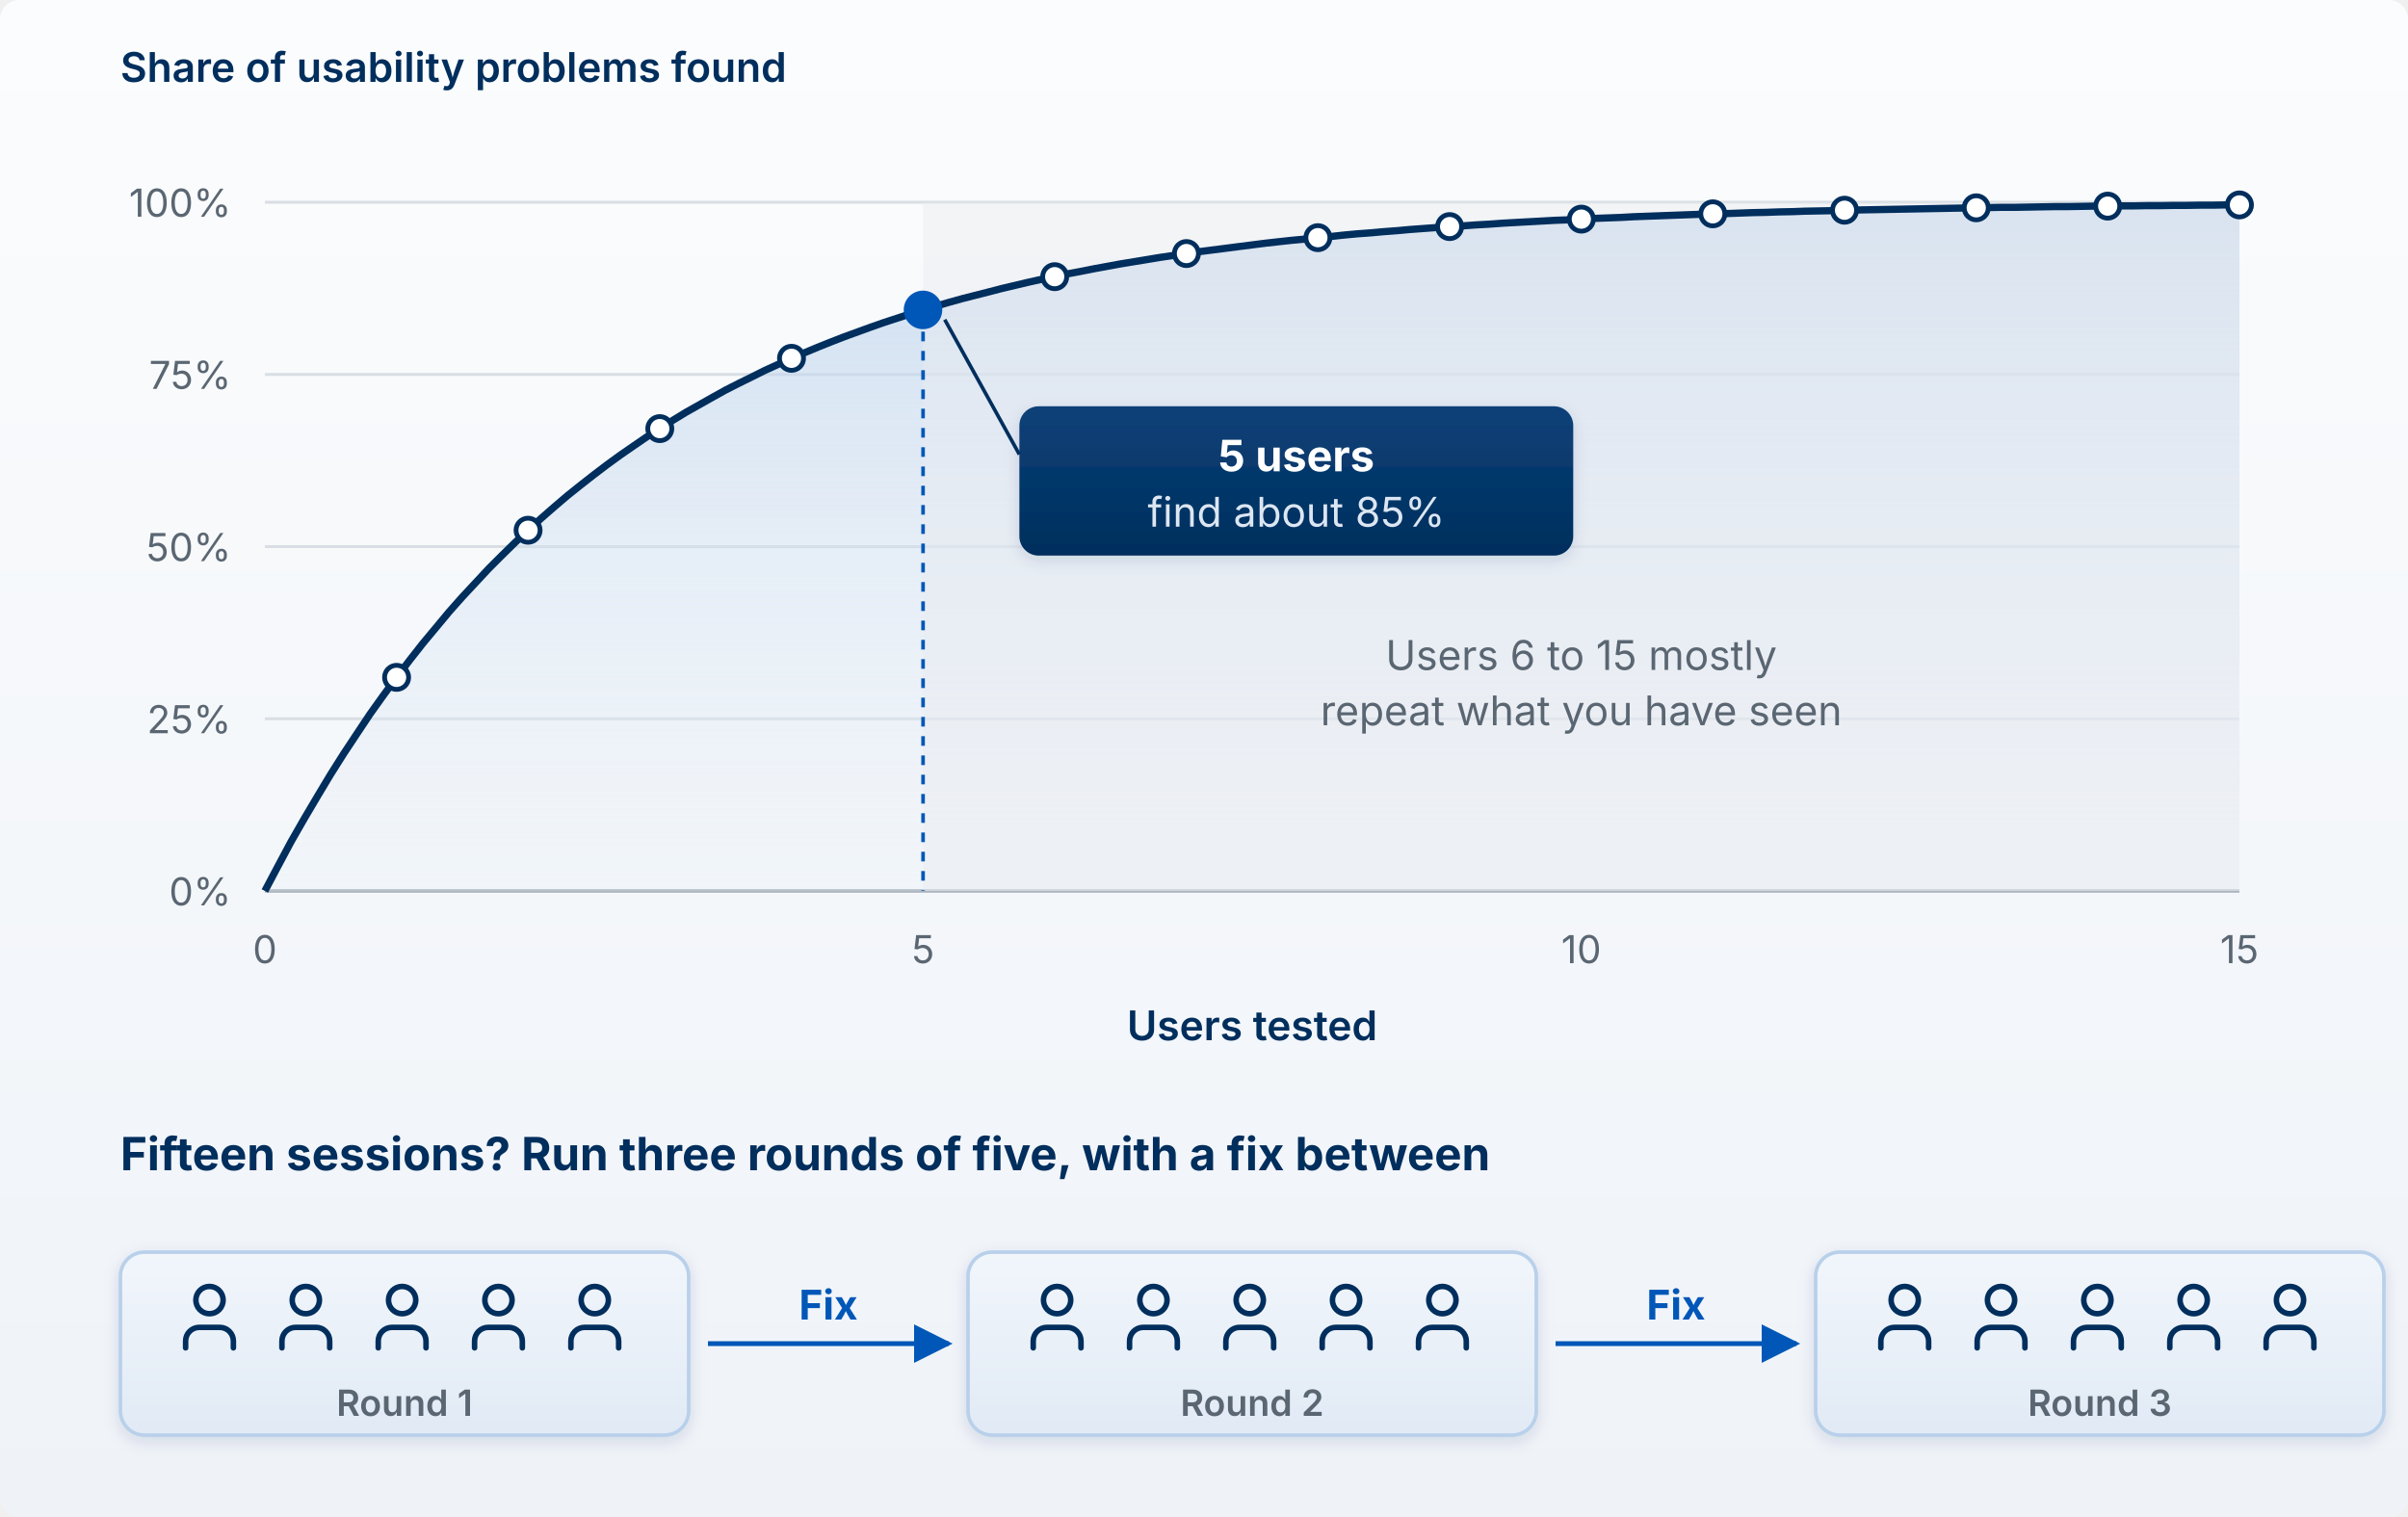
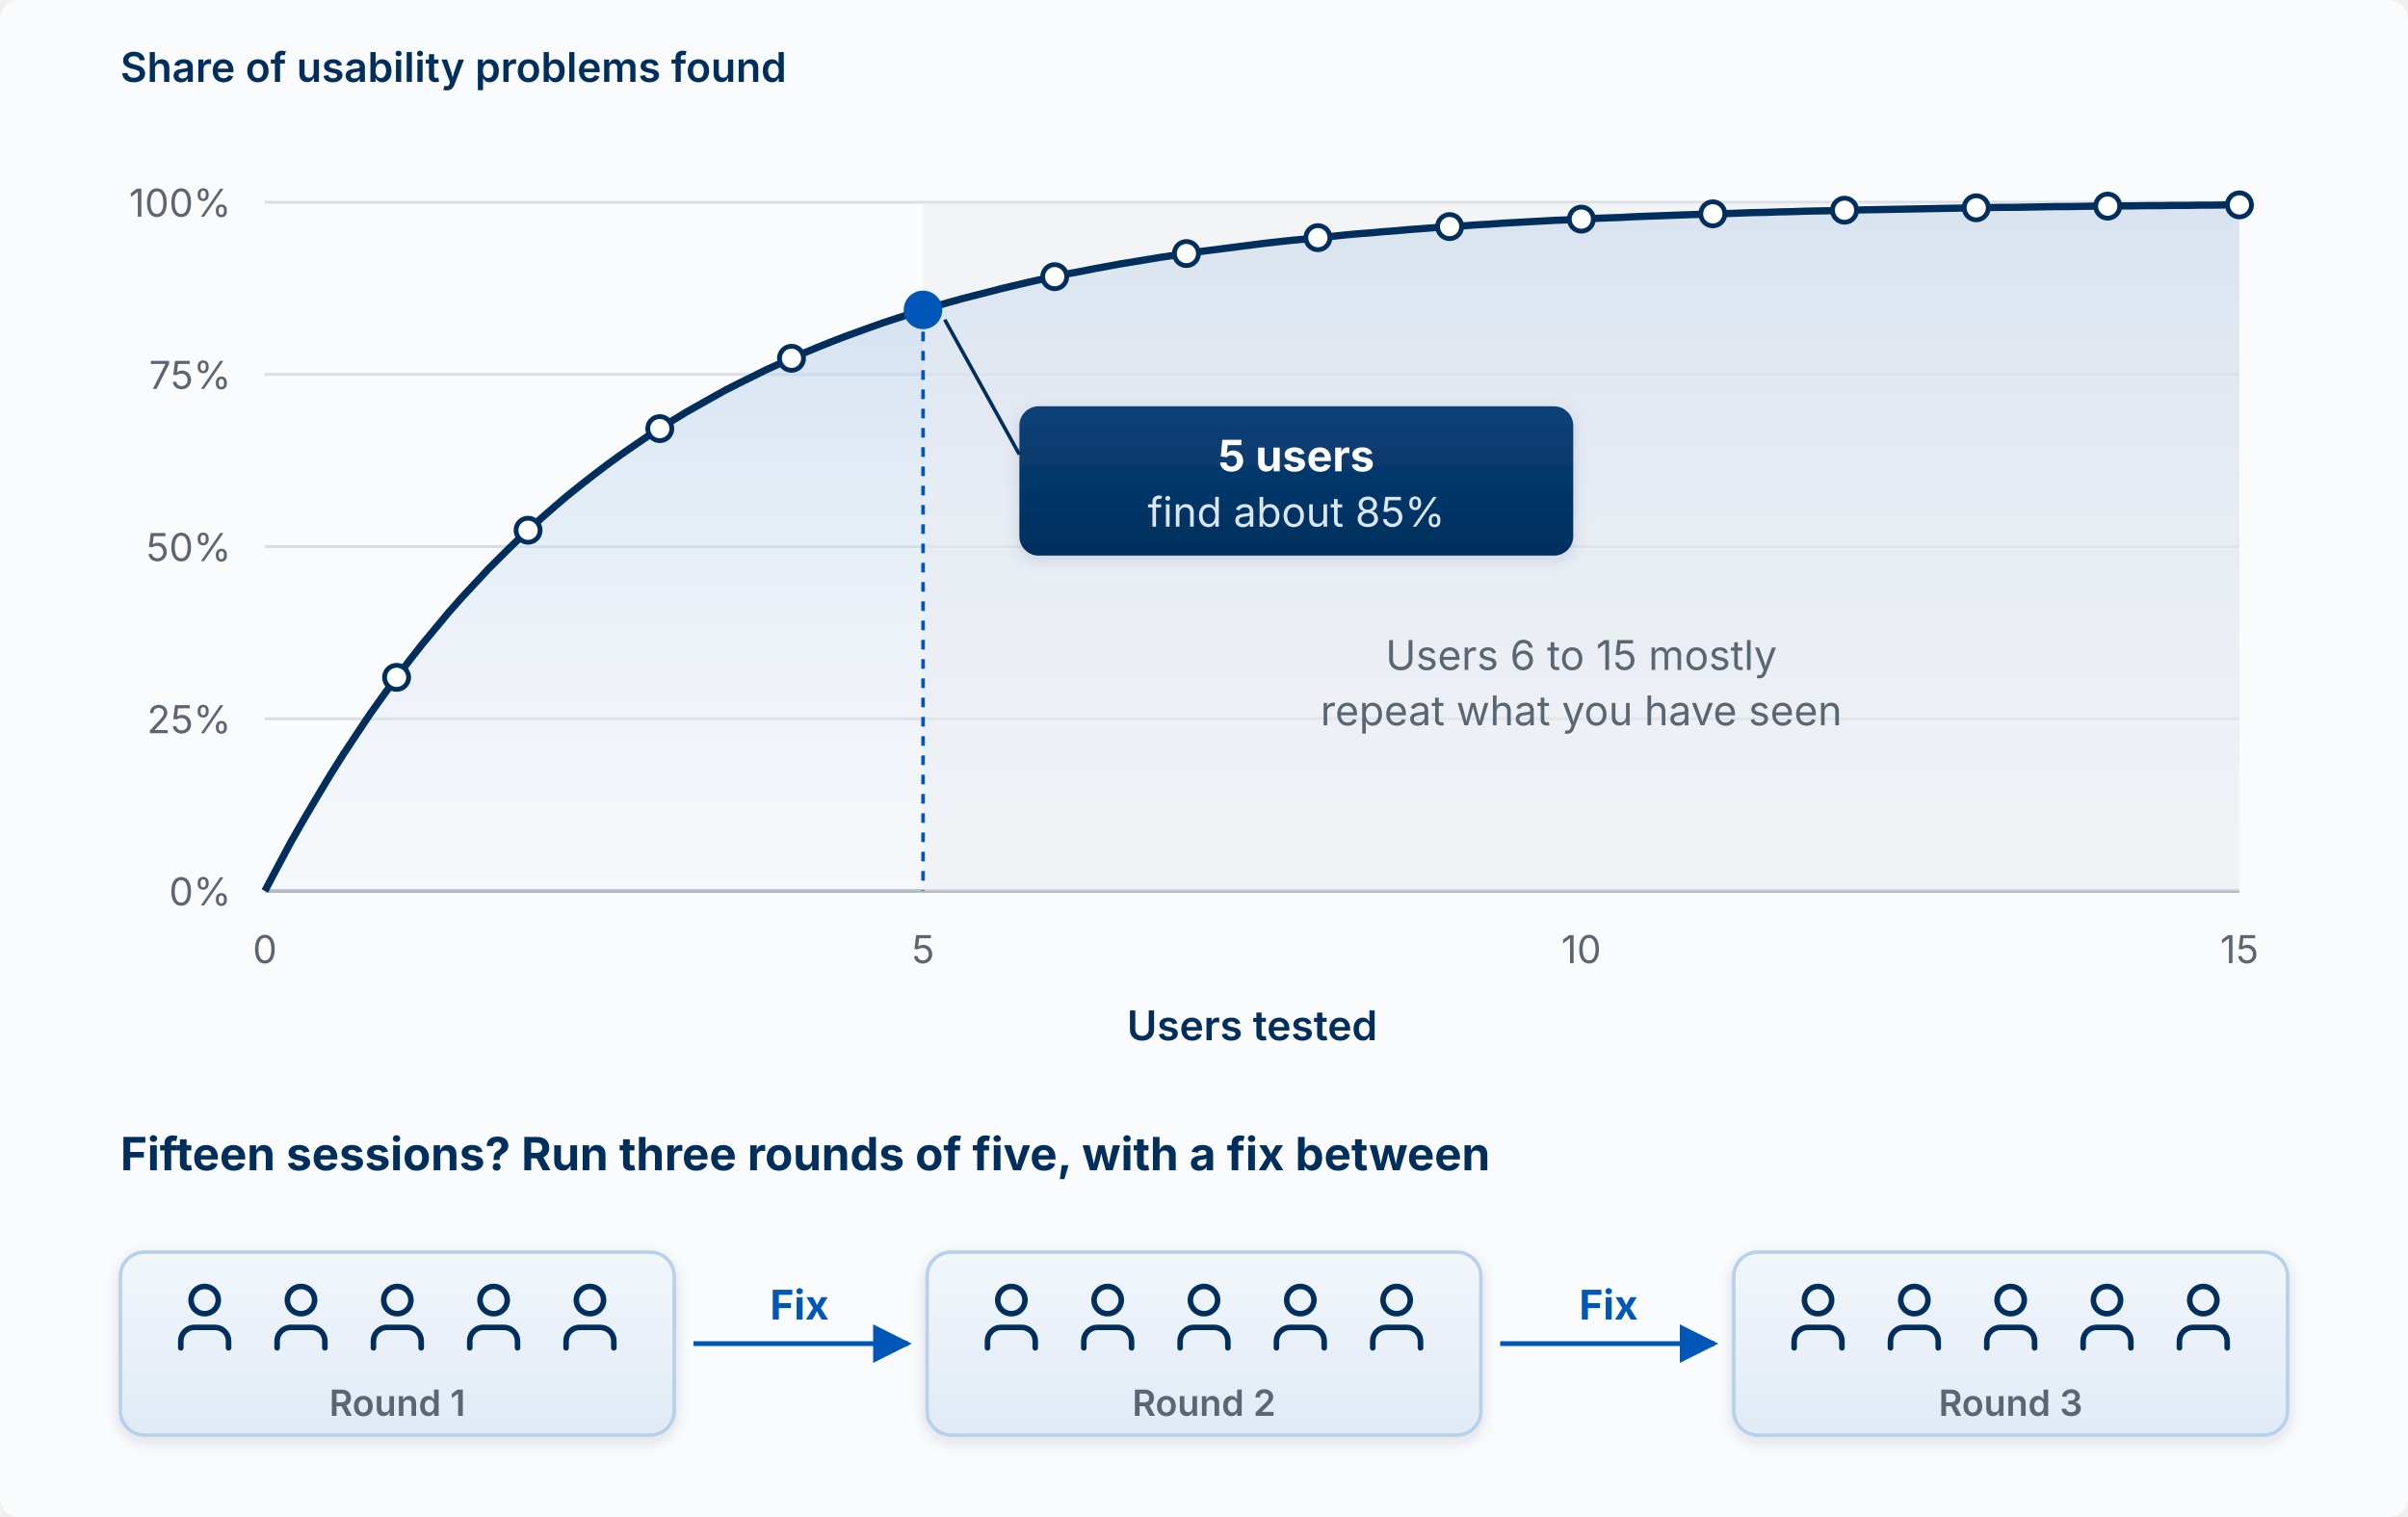
<svg xmlns="http://www.w3.org/2000/svg" viewBox="0 0 1000 630" role="img" aria-labelledby="t d" font-family="Inter, 'Helvetica Neue', Helvetica, Arial, sans-serif">
  <defs>
    <filter id="sh" x="-10%" y="-10%" width="120%" height="130%">
      <feDropShadow dx="0" dy="2" stdDeviation="3" flood-color="#002E5D" flood-opacity="0.13" />
    </filter>
    <marker id="arr" viewBox="0 0 10 10" refX="9" refY="5" markerWidth="8" markerHeight="8" orient="auto-start-reverse">
      <path d="M0,0 L10,5 L0,10 z" fill="#5A6672" />
    </marker>
    <marker id="arrR" viewBox="0 0 10 10" refX="9" refY="5" markerWidth="8" markerHeight="8" orient="auto-start-reverse">
      <path d="M0,0 L10,5 L0,10 z" fill="#0057B8" />
    </marker>
    <marker id="arrN" viewBox="0 0 10 10" refX="9" refY="5" markerWidth="8" markerHeight="8" orient="auto-start-reverse">
      <path d="M0,0 L10,5 L0,10 z" fill="#002E5D" />
    </marker>
    <linearGradient id="bgG" x1="0" y1="0" x2="0" y2="1">
      <stop offset="0" stop-color="#FBFCFD" />
      <stop offset="1" stop-color="#EFF3F8" />
    </linearGradient>
    <linearGradient id="stepG" x1="0" y1="0" x2="0" y2="1">
      <stop offset="0" stop-color="#F1F6FB" />
      <stop offset="1" stop-color="#E1EAF5" />
    </linearGradient>
    <linearGradient id="navyG" x1="0" y1="0" x2="0" y2="1">
      <stop offset="0" stop-color="#0B4178" />
      <stop offset="1" stop-color="#002E5D" />
    </linearGradient>
    <linearGradient id="royalG" x1="0" y1="0" x2="0" y2="1">
      <stop offset="0" stop-color="#1A6BCB" />
      <stop offset="1" stop-color="#0057B8" />
    </linearGradient>
    <linearGradient id="phoneG" x1="0" y1="0" x2="0" y2="1">
      <stop offset="0" stop-color="#FFFFFF" />
      <stop offset="1" stop-color="#FBFCFE" />
    </linearGradient>
    <linearGradient id="areaG" x1="0" y1="0" x2="0" y2="1">
      <stop offset="0" stop-color="#B9D0EA" stop-opacity="0.7" />
      <stop offset="1" stop-color="#E6EEF7" stop-opacity="0.2" />
    </linearGradient>
  </defs>
-   <rect x="0" y="0" width="1000" height="630" rx="8" fill="url(#bgG)" />
+   <rect x="0" y="0" width="1000" height="630" rx="8" fill="#FAFBFC" />
  <text x="50" y="34" font-size="17" font-weight="600" fill="#002E5D">Share of usability problems found</text>
  <line x1="110" y1="370" x2="930" y2="370" stroke="#AEB6BF" stroke-width="1.5" />
  <text x="96" y="376" font-size="16" fill="#5A6672" text-anchor="end">0%</text>
  <line x1="110" y1="298.5" x2="930" y2="298.5" stroke="#D9DEE4" stroke-width="1.2" />
  <text x="96" y="304.5" font-size="16" fill="#5A6672" text-anchor="end">25%</text>
  <line x1="110" y1="227.0" x2="930" y2="227.0" stroke="#D9DEE4" stroke-width="1.2" />
  <text x="96" y="233.0" font-size="16" fill="#5A6672" text-anchor="end">50%</text>
  <line x1="110" y1="155.5" x2="930" y2="155.5" stroke="#D9DEE4" stroke-width="1.2" />
  <text x="96" y="161.5" font-size="16" fill="#5A6672" text-anchor="end">75%</text>
  <line x1="110" y1="84.0" x2="930" y2="84.0" stroke="#D9DEE4" stroke-width="1.2" />
  <text x="96" y="90.0" font-size="16" fill="#5A6672" text-anchor="end">100%</text>
  <text x="110.0" y="400" font-size="16" fill="#5A6672" text-anchor="middle">0</text>
  <text x="383.333" y="400" font-size="16" fill="#5A6672" text-anchor="middle">5</text>
  <text x="656.667" y="400" font-size="16" fill="#5A6672" text-anchor="middle">10</text>
  <text x="930.0" y="400" font-size="16" fill="#5A6672" text-anchor="middle">15</text>
  <text x="520.0" y="432" font-size="17" font-weight="600" fill="#002E5D" text-anchor="middle">Users tested</text>
  <path d="M110.0,370.0 L115.5,359.6 L120.9,349.5 L126.4,339.9 L131.9,330.6 L137.3,321.6 L142.8,312.9 L148.3,304.6 L153.7,296.5 L159.2,288.8 L164.7,281.3 L170.1,274.2 L175.6,267.2 L181.1,260.6 L186.5,254.1 L192.0,247.9 L197.5,242.0 L202.9,236.2 L208.4,230.7 L213.9,225.3 L219.3,220.2 L224.8,215.2 L230.3,210.4 L235.7,205.8 L241.2,201.4 L246.7,197.1 L252.1,193.0 L257.6,189.0 L263.1,185.2 L268.5,181.5 L274.0,178.0 L279.5,174.5 L284.9,171.2 L290.4,168.1 L295.9,165.0 L301.3,162.0 L306.8,159.2 L312.3,156.5 L317.7,153.8 L323.2,151.3 L328.7,148.8 L334.1,146.5 L339.6,144.2 L345.1,142.0 L350.5,139.9 L356.0,137.9 L361.5,135.9 L366.9,134.0 L372.4,132.2 L377.9,130.4 L383.3,128.7 L388.8,127.1 L394.3,125.5 L399.7,124.0 L405.2,122.6 L410.7,121.2 L416.1,119.8 L421.6,118.5 L427.1,117.2 L432.5,116.0 L438.0,114.9 L443.5,113.7 L448.9,112.7 L454.4,111.6 L459.9,110.6 L465.3,109.6 L470.8,108.7 L476.3,107.8 L481.7,106.9 L487.2,106.1 L492.7,105.3 L498.1,104.5 L503.6,103.8 L509.1,103.1 L514.5,102.4 L520.0,101.7 L525.5,101.0 L530.9,100.4 L536.4,99.8 L541.9,99.3 L547.3,98.7 L552.8,98.2 L558.3,97.6 L563.7,97.1 L569.2,96.7 L574.7,96.2 L580.1,95.8 L585.6,95.3 L591.1,94.9 L596.5,94.5 L602.0,94.1 L607.5,93.8 L612.9,93.4 L618.4,93.1 L623.9,92.7 L629.3,92.4 L634.8,92.1 L640.3,91.8 L645.7,91.5 L651.2,91.3 L656.7,91.0 L662.1,90.7 L667.6,90.5 L673.1,90.3 L678.5,90.0 L684.0,89.8 L689.5,89.6 L694.9,89.4 L700.4,89.2 L705.9,89.0 L711.3,88.8 L716.8,88.7 L722.3,88.5 L727.7,88.3 L733.2,88.2 L738.7,88.0 L744.1,87.9 L749.6,87.7 L755.1,87.6 L760.5,87.5 L766.0,87.3 L771.5,87.2 L776.9,87.1 L782.4,87.0 L787.9,86.9 L793.3,86.8 L798.8,86.7 L804.3,86.6 L809.7,86.5 L815.2,86.4 L820.7,86.3 L826.1,86.2 L831.6,86.1 L837.1,86.1 L842.5,86.0 L848.0,85.9 L853.5,85.8 L858.9,85.8 L864.4,85.7 L869.9,85.6 L875.3,85.6 L880.8,85.5 L886.3,85.5 L891.7,85.4 L897.2,85.4 L902.7,85.3 L908.1,85.3 L913.6,85.2 L919.1,85.2 L924.5,85.1 L930.0,85.1 L930.0,370.0 L110.0,370.0 Z" fill="url(#areaG)" />
  <rect x="383.333" y="84" width="546.667" height="286" rx="0" fill="#E9ECEF" opacity="0.45" />
  <path d="M110.0,370.0 L115.5,359.6 L120.9,349.5 L126.4,339.9 L131.9,330.6 L137.3,321.6 L142.8,312.9 L148.3,304.6 L153.7,296.5 L159.2,288.8 L164.7,281.3 L170.1,274.2 L175.6,267.2 L181.1,260.6 L186.5,254.1 L192.0,247.9 L197.5,242.0 L202.9,236.2 L208.4,230.7 L213.9,225.3 L219.3,220.2 L224.8,215.2 L230.3,210.4 L235.7,205.8 L241.2,201.4 L246.7,197.1 L252.1,193.0 L257.6,189.0 L263.1,185.2 L268.5,181.5 L274.0,178.0 L279.5,174.5 L284.9,171.2 L290.4,168.1 L295.9,165.0 L301.3,162.0 L306.8,159.2 L312.3,156.5 L317.7,153.8 L323.2,151.3 L328.7,148.8 L334.1,146.5 L339.6,144.2 L345.1,142.0 L350.5,139.9 L356.0,137.9 L361.5,135.9 L366.9,134.0 L372.4,132.2 L377.9,130.4 L383.3,128.7 L388.8,127.1 L394.3,125.5 L399.7,124.0 L405.2,122.6 L410.7,121.2 L416.1,119.8 L421.6,118.5 L427.1,117.2 L432.5,116.0 L438.0,114.9 L443.5,113.7 L448.9,112.7 L454.4,111.6 L459.9,110.6 L465.3,109.6 L470.8,108.7 L476.3,107.8 L481.7,106.9 L487.2,106.1 L492.7,105.3 L498.1,104.5 L503.6,103.8 L509.1,103.1 L514.5,102.4 L520.0,101.7 L525.5,101.0 L530.9,100.4 L536.4,99.8 L541.9,99.3 L547.3,98.7 L552.8,98.2 L558.3,97.6 L563.7,97.1 L569.2,96.7 L574.7,96.2 L580.1,95.8 L585.6,95.3 L591.1,94.9 L596.5,94.5 L602.0,94.1 L607.5,93.8 L612.9,93.4 L618.4,93.1 L623.9,92.7 L629.3,92.4 L634.8,92.1 L640.3,91.8 L645.7,91.5 L651.2,91.3 L656.7,91.0 L662.1,90.7 L667.6,90.5 L673.1,90.3 L678.5,90.0 L684.0,89.8 L689.5,89.6 L694.9,89.4 L700.4,89.2 L705.9,89.0 L711.3,88.8 L716.8,88.7 L722.3,88.5 L727.7,88.3 L733.2,88.2 L738.7,88.0 L744.1,87.9 L749.6,87.7 L755.1,87.6 L760.5,87.5 L766.0,87.3 L771.5,87.2 L776.9,87.1 L782.4,87.0 L787.9,86.9 L793.3,86.8 L798.8,86.7 L804.3,86.6 L809.7,86.5 L815.2,86.4 L820.7,86.3 L826.1,86.2 L831.6,86.1 L837.1,86.1 L842.5,86.0 L848.0,85.9 L853.5,85.8 L858.9,85.8 L864.4,85.7 L869.9,85.6 L875.3,85.6 L880.8,85.5 L886.3,85.5 L891.7,85.4 L897.2,85.4 L902.7,85.3 L908.1,85.3 L913.6,85.2 L919.1,85.2 L924.5,85.1 L930.0,85.1" fill="none" stroke="#002E5D" stroke-width="3" stroke-linejoin="round" />
  <circle cx="164.7" cy="281.3" r="5" fill="#fff" stroke="#002E5D" stroke-width="2" />
  <circle cx="219.3" cy="220.2" r="5" fill="#fff" stroke="#002E5D" stroke-width="2" />
  <circle cx="274.0" cy="178.0" r="5" fill="#fff" stroke="#002E5D" stroke-width="2" />
  <circle cx="328.7" cy="148.8" r="5" fill="#fff" stroke="#002E5D" stroke-width="2" />
  <circle cx="383.3" cy="128.7" r="7" fill="#0057B8" stroke="#0057B8" stroke-width="2" />
  <circle cx="438.0" cy="114.9" r="5" fill="#fff" stroke="#002E5D" stroke-width="2" />
  <circle cx="492.7" cy="105.3" r="5" fill="#fff" stroke="#002E5D" stroke-width="2" />
  <circle cx="547.3" cy="98.7" r="5" fill="#fff" stroke="#002E5D" stroke-width="2" />
  <circle cx="602.0" cy="94.1" r="5" fill="#fff" stroke="#002E5D" stroke-width="2" />
  <circle cx="656.7" cy="91.0" r="5" fill="#fff" stroke="#002E5D" stroke-width="2" />
  <circle cx="711.3" cy="88.8" r="5" fill="#fff" stroke="#002E5D" stroke-width="2" />
  <circle cx="766.0" cy="87.3" r="5" fill="#fff" stroke="#002E5D" stroke-width="2" />
  <circle cx="820.7" cy="86.3" r="5" fill="#fff" stroke="#002E5D" stroke-width="2" />
  <circle cx="875.3" cy="85.6" r="5" fill="#fff" stroke="#002E5D" stroke-width="2" />
  <circle cx="930.0" cy="85.1" r="5" fill="#fff" stroke="#002E5D" stroke-width="2" />
  <line x1="383.333" y1="137.731" x2="383.333" y2="370" stroke="#0057B8" stroke-width="1.5" stroke-dasharray="4 4" />
  <rect x="423.333" y="168.731" width="230" height="62" rx="8" fill="url(#navyG)" filter="url(#sh)" />
  <text x="538.333" y="195.731" font-size="18" font-weight="700" fill="#fff" text-anchor="middle">5 users</text>
  <text x="538.333" y="218.731" font-size="17" fill="#DCE6F2" text-anchor="middle">find about 85%</text>
  <line x1="423.333" y1="188.731" x2="392.333" y2="132.731" stroke="#002E5D" stroke-width="1.5" />
  <text x="656.667" y="278.2" font-size="17" fill="#5A6672" text-anchor="middle">Users 6 to 15 mostly</text>
  <text x="656.667" y="301.2" font-size="17" fill="#5A6672" text-anchor="middle">repeat what you have seen</text>
  <text x="50" y="486" font-size="19" font-weight="700" fill="#002E5D">Fifteen sessions? Run three rounds of five, with a fix between</text>
-   <rect x="50" y="520" width="236" height="76" rx="10" fill="url(#stepG)" stroke="#B9D0EA" stroke-width="1.5" filter="url(#sh)" />
-   <g transform="translate(70,530) scale(1.4167)" fill="none" stroke="#002E5D" stroke-width="1.624" stroke-linecap="round" stroke-linejoin="round">
+   <rect x="50" y="520" width="230" height="76" rx="10" fill="url(#stepG)" stroke="#B9D0EA" stroke-width="1.5" filter="url(#sh)" />
+   <g transform="translate(68,530) scale(1.4167)" fill="none" stroke="#002E5D" stroke-width="1.624" stroke-linecap="round" stroke-linejoin="round">
    <path d="M19 21v-2a4 4 0 0 0-4-4H9a4 4 0 0 0-4 4v2" />
    <circle cx="12" cy="7" r="4" />
  </g>
-   <g transform="translate(110,530) scale(1.4167)" fill="none" stroke="#002E5D" stroke-width="1.624" stroke-linecap="round" stroke-linejoin="round">
+   <g transform="translate(108,530) scale(1.4167)" fill="none" stroke="#002E5D" stroke-width="1.624" stroke-linecap="round" stroke-linejoin="round">
    <path d="M19 21v-2a4 4 0 0 0-4-4H9a4 4 0 0 0-4 4v2" />
    <circle cx="12" cy="7" r="4" />
  </g>
-   <g transform="translate(150,530) scale(1.4167)" fill="none" stroke="#002E5D" stroke-width="1.624" stroke-linecap="round" stroke-linejoin="round">
+   <g transform="translate(148,530) scale(1.4167)" fill="none" stroke="#002E5D" stroke-width="1.624" stroke-linecap="round" stroke-linejoin="round">
    <path d="M19 21v-2a4 4 0 0 0-4-4H9a4 4 0 0 0-4 4v2" />
    <circle cx="12" cy="7" r="4" />
  </g>
-   <g transform="translate(190,530) scale(1.4167)" fill="none" stroke="#002E5D" stroke-width="1.624" stroke-linecap="round" stroke-linejoin="round">
+   <g transform="translate(188,530) scale(1.4167)" fill="none" stroke="#002E5D" stroke-width="1.624" stroke-linecap="round" stroke-linejoin="round">
    <path d="M19 21v-2a4 4 0 0 0-4-4H9a4 4 0 0 0-4 4v2" />
    <circle cx="12" cy="7" r="4" />
  </g>
-   <g transform="translate(230,530) scale(1.4167)" fill="none" stroke="#002E5D" stroke-width="1.624" stroke-linecap="round" stroke-linejoin="round">
+   <g transform="translate(228,530) scale(1.4167)" fill="none" stroke="#002E5D" stroke-width="1.624" stroke-linecap="round" stroke-linejoin="round">
    <path d="M19 21v-2a4 4 0 0 0-4-4H9a4 4 0 0 0-4 4v2" />
    <circle cx="12" cy="7" r="4" />
  </g>
-   <text x="168.0" y="588" font-size="15" font-weight="600" fill="#5A6672" text-anchor="middle">Round 1</text>
-   <line x1="294" y1="558" x2="394" y2="558" stroke="#0057B8" stroke-width="2" marker-end="url(#arrR)" />
-   <text x="344.0" y="548" font-size="17" font-weight="700" fill="#0057B8" text-anchor="middle">Fix</text>
-   <rect x="402" y="520" width="236" height="76" rx="10" fill="url(#stepG)" stroke="#B9D0EA" stroke-width="1.5" filter="url(#sh)" />
-   <g transform="translate(422,530) scale(1.4167)" fill="none" stroke="#002E5D" stroke-width="1.624" stroke-linecap="round" stroke-linejoin="round">
+   <text x="165" y="588" font-size="15" font-weight="600" fill="#5A6672" text-anchor="middle">Round 1</text>
+   <line x1="288" y1="558" x2="377" y2="558" stroke="#0057B8" stroke-width="2" marker-end="url(#arrR)" />
+   <text x="332" y="548" font-size="17" font-weight="700" fill="#0057B8" text-anchor="middle">Fix</text>
+   <rect x="385" y="520" width="230" height="76" rx="10" fill="url(#stepG)" stroke="#B9D0EA" stroke-width="1.5" filter="url(#sh)" />
+   <g transform="translate(403,530) scale(1.4167)" fill="none" stroke="#002E5D" stroke-width="1.624" stroke-linecap="round" stroke-linejoin="round">
    <path d="M19 21v-2a4 4 0 0 0-4-4H9a4 4 0 0 0-4 4v2" />
    <circle cx="12" cy="7" r="4" />
  </g>
-   <g transform="translate(462,530) scale(1.4167)" fill="none" stroke="#002E5D" stroke-width="1.624" stroke-linecap="round" stroke-linejoin="round">
+   <g transform="translate(443,530) scale(1.4167)" fill="none" stroke="#002E5D" stroke-width="1.624" stroke-linecap="round" stroke-linejoin="round">
    <path d="M19 21v-2a4 4 0 0 0-4-4H9a4 4 0 0 0-4 4v2" />
    <circle cx="12" cy="7" r="4" />
  </g>
-   <g transform="translate(502,530) scale(1.4167)" fill="none" stroke="#002E5D" stroke-width="1.624" stroke-linecap="round" stroke-linejoin="round">
+   <g transform="translate(483,530) scale(1.4167)" fill="none" stroke="#002E5D" stroke-width="1.624" stroke-linecap="round" stroke-linejoin="round">
    <path d="M19 21v-2a4 4 0 0 0-4-4H9a4 4 0 0 0-4 4v2" />
    <circle cx="12" cy="7" r="4" />
  </g>
-   <g transform="translate(542,530) scale(1.4167)" fill="none" stroke="#002E5D" stroke-width="1.624" stroke-linecap="round" stroke-linejoin="round">
+   <g transform="translate(523,530) scale(1.4167)" fill="none" stroke="#002E5D" stroke-width="1.624" stroke-linecap="round" stroke-linejoin="round">
    <path d="M19 21v-2a4 4 0 0 0-4-4H9a4 4 0 0 0-4 4v2" />
    <circle cx="12" cy="7" r="4" />
  </g>
-   <g transform="translate(582,530) scale(1.4167)" fill="none" stroke="#002E5D" stroke-width="1.624" stroke-linecap="round" stroke-linejoin="round">
+   <g transform="translate(563,530) scale(1.4167)" fill="none" stroke="#002E5D" stroke-width="1.624" stroke-linecap="round" stroke-linejoin="round">
    <path d="M19 21v-2a4 4 0 0 0-4-4H9a4 4 0 0 0-4 4v2" />
    <circle cx="12" cy="7" r="4" />
  </g>
-   <text x="520.0" y="588" font-size="15" font-weight="600" fill="#5A6672" text-anchor="middle">Round 2</text>
-   <line x1="646" y1="558" x2="746" y2="558" stroke="#0057B8" stroke-width="2" marker-end="url(#arrR)" />
-   <text x="696.0" y="548" font-size="17" font-weight="700" fill="#0057B8" text-anchor="middle">Fix</text>
-   <rect x="754" y="520" width="236" height="76" rx="10" fill="url(#stepG)" stroke="#B9D0EA" stroke-width="1.5" filter="url(#sh)" />
-   <g transform="translate(774,530) scale(1.4167)" fill="none" stroke="#002E5D" stroke-width="1.624" stroke-linecap="round" stroke-linejoin="round">
+   <text x="500" y="588" font-size="15" font-weight="600" fill="#5A6672" text-anchor="middle">Round 2</text>
+   <line x1="623" y1="558" x2="712" y2="558" stroke="#0057B8" stroke-width="2" marker-end="url(#arrR)" />
+   <text x="668" y="548" font-size="17" font-weight="700" fill="#0057B8" text-anchor="middle">Fix</text>
+   <rect x="720" y="520" width="230" height="76" rx="10" fill="url(#stepG)" stroke="#B9D0EA" stroke-width="1.5" filter="url(#sh)" />
+   <g transform="translate(738,530) scale(1.4167)" fill="none" stroke="#002E5D" stroke-width="1.624" stroke-linecap="round" stroke-linejoin="round">
    <path d="M19 21v-2a4 4 0 0 0-4-4H9a4 4 0 0 0-4 4v2" />
    <circle cx="12" cy="7" r="4" />
  </g>
-   <g transform="translate(814,530) scale(1.4167)" fill="none" stroke="#002E5D" stroke-width="1.624" stroke-linecap="round" stroke-linejoin="round">
+   <g transform="translate(778,530) scale(1.4167)" fill="none" stroke="#002E5D" stroke-width="1.624" stroke-linecap="round" stroke-linejoin="round">
    <path d="M19 21v-2a4 4 0 0 0-4-4H9a4 4 0 0 0-4 4v2" />
    <circle cx="12" cy="7" r="4" />
  </g>
-   <g transform="translate(854,530) scale(1.4167)" fill="none" stroke="#002E5D" stroke-width="1.624" stroke-linecap="round" stroke-linejoin="round">
+   <g transform="translate(818,530) scale(1.4167)" fill="none" stroke="#002E5D" stroke-width="1.624" stroke-linecap="round" stroke-linejoin="round">
    <path d="M19 21v-2a4 4 0 0 0-4-4H9a4 4 0 0 0-4 4v2" />
    <circle cx="12" cy="7" r="4" />
  </g>
-   <g transform="translate(894,530) scale(1.4167)" fill="none" stroke="#002E5D" stroke-width="1.624" stroke-linecap="round" stroke-linejoin="round">
+   <g transform="translate(858,530) scale(1.4167)" fill="none" stroke="#002E5D" stroke-width="1.624" stroke-linecap="round" stroke-linejoin="round">
    <path d="M19 21v-2a4 4 0 0 0-4-4H9a4 4 0 0 0-4 4v2" />
    <circle cx="12" cy="7" r="4" />
  </g>
-   <g transform="translate(934,530) scale(1.4167)" fill="none" stroke="#002E5D" stroke-width="1.624" stroke-linecap="round" stroke-linejoin="round">
+   <g transform="translate(898,530) scale(1.4167)" fill="none" stroke="#002E5D" stroke-width="1.624" stroke-linecap="round" stroke-linejoin="round">
    <path d="M19 21v-2a4 4 0 0 0-4-4H9a4 4 0 0 0-4 4v2" />
    <circle cx="12" cy="7" r="4" />
  </g>
-   <text x="872.0" y="588" font-size="15" font-weight="600" fill="#5A6672" text-anchor="middle">Round 3</text>
+   <text x="835" y="588" font-size="15" font-weight="600" fill="#5A6672" text-anchor="middle">Round 3</text>
</svg>
